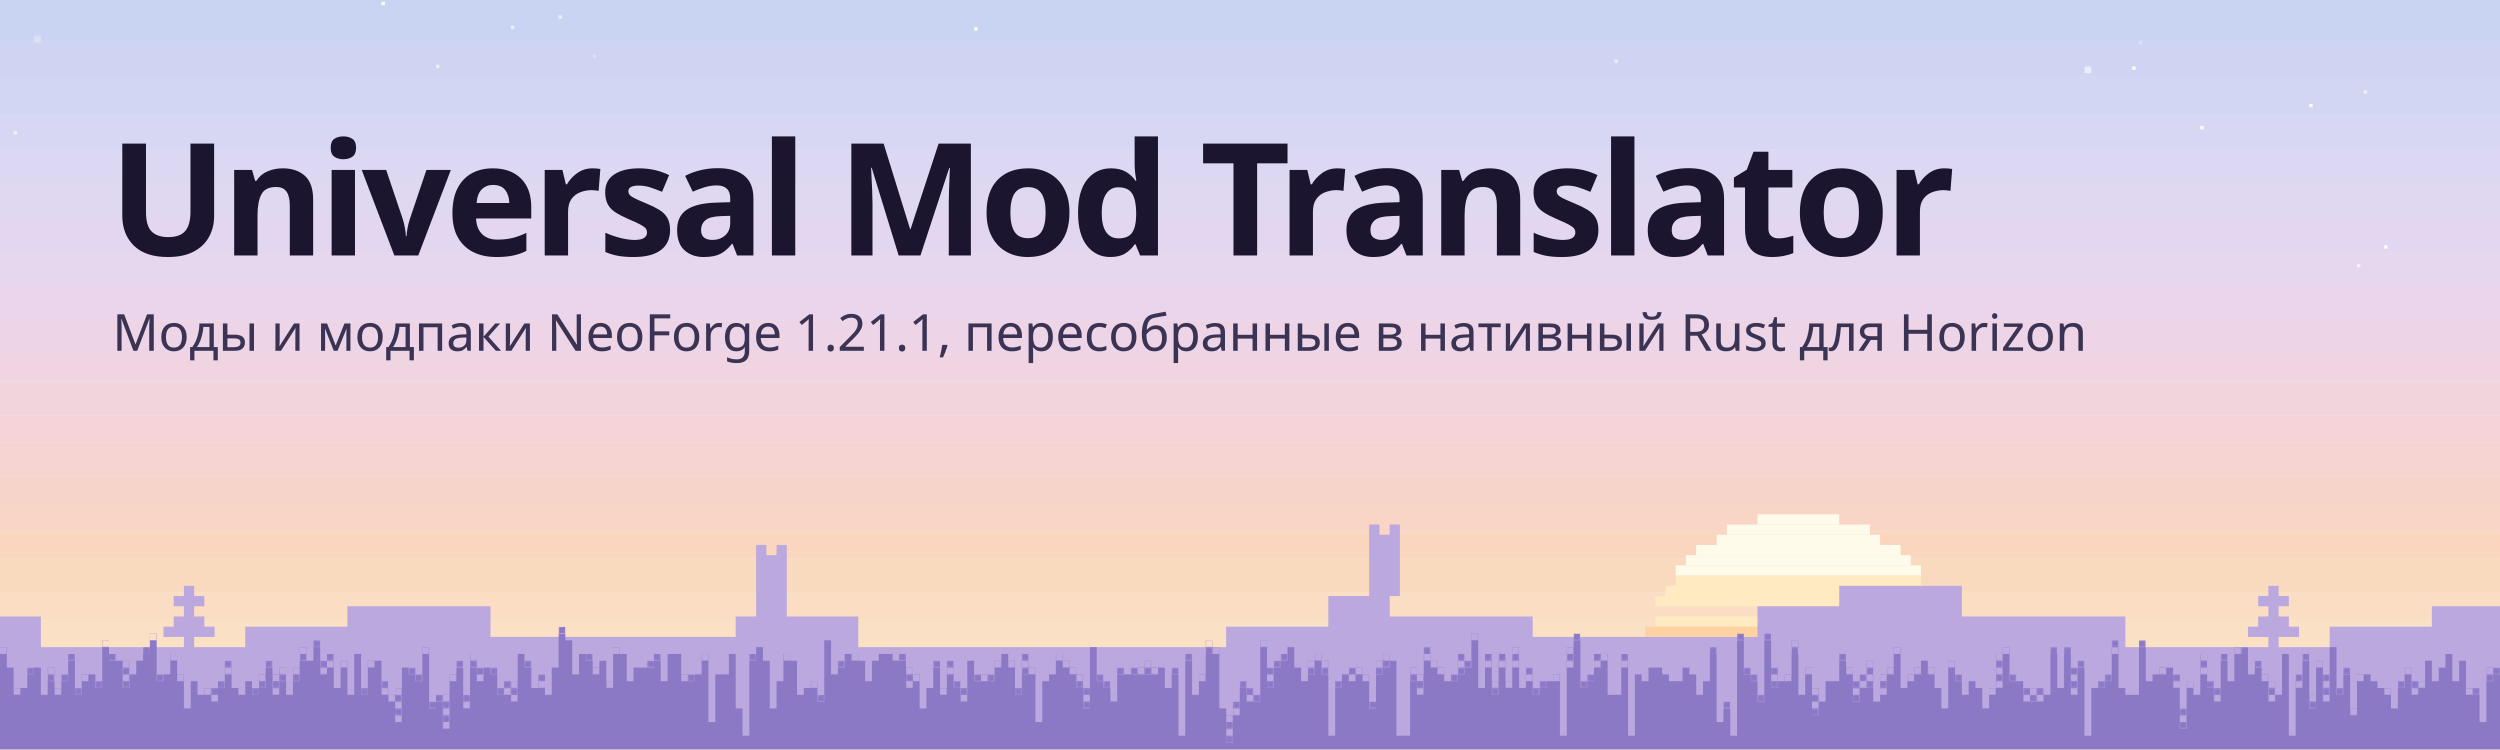
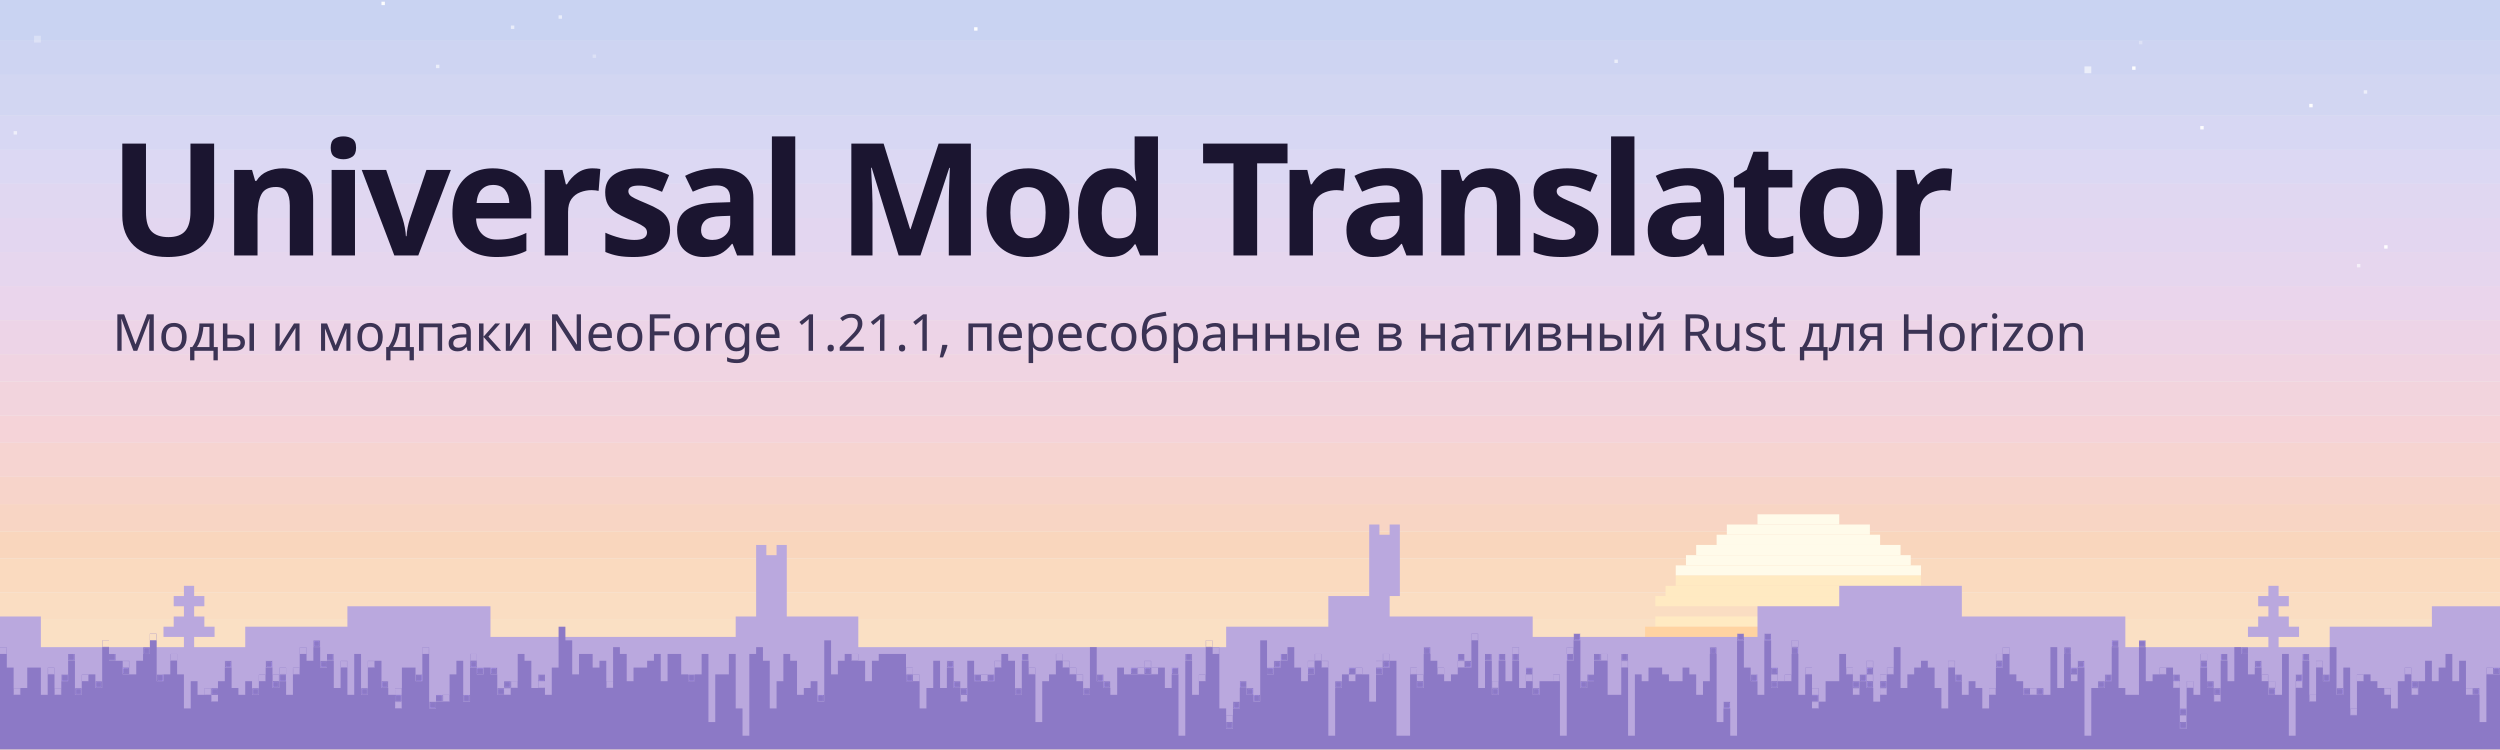
<svg xmlns="http://www.w3.org/2000/svg" viewBox="0 0 1468 440" width="1468" height="440" role="img" aria-labelledby="t d">
  <defs>
    <pattern id="scaffold" width="8" height="8" patternUnits="userSpaceOnUse">
      <rect width="4" height="4" fill="#8c79c6" />
      <rect x="4" y="4" width="4" height="4" fill="#8c79c6" />
    </pattern>
  </defs>
  <rect x="0" y="0" width="1468" height="24" fill="#c9d3f2" />
  <rect x="0" y="24" width="1468" height="20" fill="#ced4f2" />
  <rect x="0" y="44" width="1468" height="24" fill="#d2d6f2" />
  <rect x="0" y="68" width="1468" height="20" fill="#d7d7f3" />
  <rect x="0" y="88" width="1468" height="20" fill="#dcd8f3" />
  <rect x="0" y="108" width="1468" height="20" fill="#e0d7f1" />
  <rect x="0" y="128" width="1468" height="20" fill="#e3d6f0" />
  <rect x="0" y="148" width="1468" height="20" fill="#e6d6ee" />
  <rect x="0" y="168" width="1468" height="20" fill="#ead5ec" />
  <rect x="0" y="188" width="1468" height="20" fill="#edd4e7" />
  <rect x="0" y="208" width="1468" height="16" fill="#f0d4e2" />
  <rect x="0" y="224" width="1468" height="20" fill="#f2d4dd" />
  <rect x="0" y="244" width="1468" height="16" fill="#f5d3d8" />
  <rect x="0" y="260" width="1468" height="20" fill="#f6d4d1" />
  <rect x="0" y="280" width="1468" height="16" fill="#f7d4ca" />
  <rect x="0" y="296" width="1468" height="16" fill="#f8d5c4" />
  <rect x="0" y="312" width="1468" height="16" fill="#f9d6bd" />
  <rect x="0" y="328" width="1468" height="20" fill="#fadabf" />
  <rect x="0" y="348" width="1468" height="16" fill="#faddc2" />
  <rect x="0" y="364" width="1468" height="16" fill="#fae0c4" />
  <rect x="0" y="380" width="1468" height="68" fill="#fbe4c6" />
  <rect x="8" y="77" width="2" height="2" fill="#ffffff" opacity="0.6" />
  <rect x="1252" y="39" width="2" height="2" fill="#ffffff" opacity="0.95" />
  <rect x="224" y="1" width="2" height="2" fill="#ffffff" opacity="0.95" />
  <rect x="256" y="38" width="2" height="2" fill="#ffffff" opacity="0.6" />
  <rect x="1224" y="39" width="4" height="4" fill="#ffffff" opacity="0.6" />
  <rect x="300" y="15" width="2" height="2" fill="#ffffff" opacity="0.6" />
  <rect x="572" y="16" width="2" height="2" fill="#ffffff" opacity="0.95" />
  <rect x="1356" y="61" width="2" height="2" fill="#ffffff" opacity="0.95" />
  <rect x="1384" y="155" width="2" height="2" fill="#ffffff" opacity="0.6" />
  <rect x="1256" y="24" width="2" height="2" fill="#ffffff" opacity="0.3" />
  <rect x="1400" y="144" width="2" height="2" fill="#ffffff" opacity="0.95" />
  <rect x="328" y="9" width="2" height="2" fill="#ffffff" opacity="0.6" />
  <rect x="348" y="32" width="2" height="2" fill="#ffffff" opacity="0.3" />
  <rect x="1292" y="74" width="2" height="2" fill="#ffffff" opacity="0.95" />
  <rect x="20" y="21" width="4" height="4" fill="#ffffff" opacity="0.3" />
  <rect x="1388" y="53" width="2" height="2" fill="#ffffff" opacity="0.6" />
  <rect x="948" y="35" width="2" height="2" fill="#ffffff" opacity="0.6" />
  <rect x="1032" y="302" width="48" height="6" fill="#fffbea" />
  <rect x="1014" y="308" width="84" height="6" fill="#fffbea" />
  <rect x="1008" y="314" width="96" height="6" fill="#fffbea" />
  <rect x="996" y="320" width="120" height="6" fill="#fffbea" />
  <rect x="990" y="326" width="132" height="6" fill="#fffbea" />
  <rect x="984" y="332" width="144" height="6" fill="#fffbea" />
  <rect x="984" y="338" width="144" height="6" fill="#ffeac2" />
  <rect x="978" y="344" width="156" height="6" fill="#ffeac2" />
  <rect x="972" y="350" width="168" height="6" fill="#ffeac2" />
  <rect x="972" y="362" width="168" height="6" fill="#ffeac2" />
  <rect x="966" y="368" width="180" height="6" fill="#ffd3a1" />
  <rect x="966" y="380" width="180" height="6" fill="#ffd3a1" />
  <rect x="966" y="386" width="180" height="6" fill="#ffd3a1" />
  <path fill="#baa8de" d="M-612 380h108V440h-108ZM-504 368h60V440h-60ZM-444 350h36V440h-36ZM-408 362h84V440h-84ZM-324 374h132V440h-132ZM-192 356h48V440h-48ZM-144 344h72V440h-72ZM-72 362h96V440h-96ZM24 380h120V440h-120ZM144 368h60V440h-60ZM204 356h84V440h-84ZM288 374h144V440h-144ZM432 362h72V440h-72ZM504 380h108V440h-108ZM-420 308h6v6h-6ZM-408 308h6v6h-6ZM-420 314h6v6h-6ZM-414 314h6v6h-6ZM-408 314h6v6h-6ZM-420 320h6v6h-6ZM-414 320h6v6h-6ZM-408 320h6v6h-6ZM-420 326h6v6h-6ZM-414 326h6v6h-6ZM-408 326h6v6h-6ZM-420 332h6v6h-6ZM-414 332h6v6h-6ZM-408 332h6v6h-6ZM-420 338h6v6h-6ZM-414 338h6v6h-6ZM-408 338h6v6h-6ZM-420 344h6v6h-6ZM-414 344h6v6h-6ZM-408 344h6v6h-6ZM108 344h6v6h-6ZM102 350h6v6h-6ZM108 350h6v6h-6ZM114 350h6v6h-6ZM108 356h6v6h-6ZM102 362h6v6h-6ZM108 362h6v6h-6ZM114 362h6v6h-6ZM96 368h6v6h-6ZM102 368h6v6h-6ZM108 368h6v6h-6ZM114 368h6v6h-6ZM120 368h6v6h-6ZM108 374h6v6h-6ZM444 320h6v6h-6ZM456 320h6v6h-6ZM444 326h6v6h-6ZM450 326h6v6h-6ZM456 326h6v6h-6ZM444 332h6v6h-6ZM450 332h6v6h-6ZM456 332h6v6h-6ZM444 338h6v6h-6ZM450 338h6v6h-6ZM456 338h6v6h-6ZM444 344h6v6h-6ZM450 344h6v6h-6ZM456 344h6v6h-6ZM444 350h6v6h-6ZM450 350h6v6h-6ZM456 350h6v6h-6ZM444 356h6v6h-6ZM450 356h6v6h-6ZM456 356h6v6h-6ZM612 380h108V440h-108ZM720 368h60V440h-60ZM780 350h36V440h-36ZM816 362h84V440h-84ZM900 374h132V440h-132ZM1032 356h48V440h-48ZM1080 344h72V440h-72ZM1152 362h96V440h-96ZM1248 380h120V440h-120ZM1368 368h60V440h-60ZM1428 356h84V440h-84ZM1512 374h144V440h-144ZM1656 362h72V440h-72ZM1728 380h108V440h-108ZM804 308h6v6h-6ZM816 308h6v6h-6ZM804 314h6v6h-6ZM810 314h6v6h-6ZM816 314h6v6h-6ZM804 320h6v6h-6ZM810 320h6v6h-6ZM816 320h6v6h-6ZM804 326h6v6h-6ZM810 326h6v6h-6ZM816 326h6v6h-6ZM804 332h6v6h-6ZM810 332h6v6h-6ZM816 332h6v6h-6ZM804 338h6v6h-6ZM810 338h6v6h-6ZM816 338h6v6h-6ZM804 344h6v6h-6ZM810 344h6v6h-6ZM816 344h6v6h-6ZM1332 344h6v6h-6ZM1326 350h6v6h-6ZM1332 350h6v6h-6ZM1338 350h6v6h-6ZM1332 356h6v6h-6ZM1326 362h6v6h-6ZM1332 362h6v6h-6ZM1338 362h6v6h-6ZM1320 368h6v6h-6ZM1326 368h6v6h-6ZM1332 368h6v6h-6ZM1338 368h6v6h-6ZM1344 368h6v6h-6ZM1332 374h6v6h-6ZM1668 320h6v6h-6ZM1680 320h6v6h-6ZM1668 326h6v6h-6ZM1674 326h6v6h-6ZM1680 326h6v6h-6ZM1668 332h6v6h-6ZM1674 332h6v6h-6ZM1680 332h6v6h-6ZM1668 338h6v6h-6ZM1674 338h6v6h-6ZM1680 338h6v6h-6ZM1668 344h6v6h-6ZM1674 344h6v6h-6ZM1680 344h6v6h-6ZM1668 350h6v6h-6ZM1674 350h6v6h-6ZM1680 350h6v6h-6ZM1668 356h6v6h-6ZM1674 356h6v6h-6ZM1680 356h6v6h-6Z" />
-   <path fill="url(#scaffold)" d="M0 380h4v4h-4ZM8 404h4v4h-4ZM16 392h4v4h-4ZM28 392h4v8h-4ZM32 404h4v4h-4ZM36 396h4v4h-4ZM40 384h4v4h-4ZM44 404h4v4h-4ZM48 396h4v4h-4ZM56 400h4v4h-4ZM60 376h4v4h-4ZM64 384h4v4h-4ZM72 388h4v16h-4ZM84 380h4v4h-4ZM88 372h4v4h-4ZM92 396h4v4h-4ZM100 384h4v4h-4ZM104 396h4v4h-4ZM120 404h4v4h-4ZM124 404h4v8h-4ZM128 400h4v4h-4ZM132 388h4v8h-4ZM148 404h4v4h-4ZM152 396h4v8h-4ZM156 388h4v4h-4ZM160 396h4v12h-4ZM164 392h4v8h-4ZM172 392h4v8h-4ZM176 380h4v8h-4ZM184 376h4v4h-4ZM188 388h4v8h-4ZM192 384h4v8h-4ZM200 388h4v4h-4ZM212 404h4v4h-4ZM216 388h4v4h-4ZM224 400h4v8h-4ZM228 408h4v4h-4ZM232 404h4v20h-4ZM240 392h4v4h-4ZM244 396h4v4h-4ZM248 380h4v4h-4ZM252 412h4v4h-4ZM256 408h4v4h-4ZM260 408h4v20h-4ZM264 396h4v4h-4ZM268 388h4v4h-4ZM272 408h4v8h-4ZM276 384h4v8h-4ZM280 392h4v8h-4ZM288 392h4v4h-4ZM292 404h4v4h-4ZM296 400h4v8h-4ZM300 400h4v12h-4ZM308 388h4v4h-4ZM316 396h4v8h-4ZM328 368h4v4h-4ZM344 384h4v4h-4ZM348 392h4v4h-4ZM356 400h4v4h-4ZM360 380h4v4h-4ZM380 388h4v4h-4ZM384 384h4v4h-4ZM400 396h4v4h-4ZM404 396h4v4h-4ZM412 384h4v4h-4ZM440 384h4v4h-4ZM460 384h4v4h-4ZM476 400h4v4h-4ZM480 408h4v4h-4ZM492 388h4v4h-4ZM500 384h4v4h-4ZM524 384h4v4h-4ZM528 384h4v4h-4ZM532 392h4v12h-4ZM536 396h4v4h-4ZM548 388h4v4h-4ZM552 404h4v4h-4ZM556 388h4v8h-4ZM560 400h4v4h-4ZM564 404h4v8h-4ZM572 396h4v4h-4ZM576 396h4v4h-4ZM580 396h4v4h-4ZM584 388h4v4h-4ZM592 388h4v4h-4ZM596 404h4v4h-4ZM600 384h4v12h-4ZM604 392h4v4h-4ZM620 384h4v4h-4ZM624 388h4v4h-4ZM628 392h4v4h-4ZM632 396h4v8h-4ZM636 404h4v12h-4ZM644 396h4v4h-4ZM648 400h4v4h-4ZM652 408h4v4h-4ZM656 392h4v4h-4ZM664 392h4v4h-4ZM668 392h4v4h-4ZM672 388h4v8h-4ZM676 392h4v4h-4ZM688 392h4v4h-4ZM696 384h4v4h-4ZM704 396h4v4h-4ZM708 376h4v8h-4ZM712 380h4v4h-4ZM720 420h4v16h-4ZM724 412h4v8h-4ZM728 400h4v4h-4ZM732 404h4v8h-4ZM736 408h4v4h-4ZM740 376h4v4h-4ZM744 392h4v12h-4ZM748 388h4v4h-4ZM752 384h4v4h-4ZM768 388h4v8h-4ZM772 384h4v4h-4ZM776 388h4v8h-4ZM784 400h4v4h-4ZM792 392h4v8h-4ZM796 392h4v4h-4ZM800 396h4v4h-4ZM804 412h4v4h-4ZM808 388h4v8h-4ZM812 384h4v8h-4ZM828 392h4v8h-4ZM832 396h4v12h-4ZM836 380h4v8h-4ZM840 388h4v4h-4ZM844 392h4v4h-4ZM852 396h4v4h-4ZM856 384h4v12h-4ZM860 388h4v4h-4ZM864 372h4v4h-4ZM872 384h4v8h-4ZM876 400h4v8h-4ZM880 384h4v8h-4ZM884 400h4v4h-4ZM888 380h4v12h-4ZM896 392h4v8h-4ZM900 404h4v4h-4ZM904 400h4v4h-4ZM912 396h4v4h-4ZM920 380h4v12h-4ZM924 372h4v4h-4ZM928 400h4v4h-4ZM932 396h4v4h-4ZM936 384h4v8h-4ZM940 384h4v4h-4ZM952 384h4v8h-4ZM1004 380h4v4h-4ZM1012 412h4v4h-4ZM1020 372h4v4h-4ZM1024 392h4v4h-4ZM1028 396h4v4h-4ZM1032 408h4v4h-4ZM1036 372h4v4h-4ZM1040 392h4v12h-4ZM1048 396h4v4h-4ZM1052 376h4v8h-4ZM1060 392h4v4h-4ZM1064 404h4v16h-4ZM1080 384h4v4h-4ZM1084 392h4v4h-4ZM1088 400h4v12h-4ZM1092 396h4v8h-4ZM1096 388h4v16h-4ZM1104 396h4v12h-4ZM1108 392h4v4h-4ZM1112 380h4v4h-4ZM1120 396h4v4h-4ZM1124 392h4v4h-4ZM1132 392h4v4h-4ZM1144 388h4v4h-4ZM1148 396h4v4h-4ZM1168 404h4v4h-4ZM1172 384h4v20h-4ZM1176 380h4v4h-4ZM1180 396h4v4h-4ZM1188 404h4v8h-4ZM1192 404h4v8h-4ZM1196 404h4v8h-4ZM1204 380h4v4h-4ZM1212 380h4v4h-4ZM1216 392h4v16h-4ZM1220 388h4v4h-4ZM1232 400h4v4h-4ZM1236 396h4v4h-4ZM1240 376h4v8h-4ZM1256 376h4v4h-4ZM1268 392h4v4h-4ZM1276 396h4v8h-4ZM1280 416h4v12h-4ZM1284 400h4v4h-4ZM1292 384h4v12h-4ZM1296 400h4v4h-4ZM1300 404h4v8h-4ZM1304 384h4v4h-4ZM1312 380h4v4h-4ZM1316 380h4v4h-4ZM1324 388h4v4h-4ZM1328 396h4v4h-4ZM1332 400h4v12h-4ZM1348 396h4v8h-4ZM1352 384h4v4h-4ZM1356 408h4v8h-4ZM1360 388h4v4h-4ZM1364 396h4v16h-4ZM1372 404h4v4h-4ZM1376 392h4v4h-4ZM1380 416h4v4h-4ZM1384 396h4v4h-4ZM1400 404h4v4h-4ZM1408 400h4v4h-4ZM1412 392h4v4h-4ZM1416 400h4v8h-4ZM1420 400h4v4h-4ZM1448 404h4v4h-4ZM1452 404h4v4h-4ZM1460 392h4v8h-4ZM1464 392h4v4h-4Z" />
-   <path fill="#8c79c6" d="M0 384h4V440h-4ZM4 392h4V440h-4ZM8 408h4V440h-4ZM12 404h4V440h-4ZM16 396h4V440h-4ZM20 392h4V440h-4ZM24 408h4V440h-4ZM28 400h4V440h-4ZM32 408h4V440h-4ZM36 400h4V440h-4ZM40 388h4V440h-4ZM44 408h4V440h-4ZM48 400h4V440h-4ZM52 396h4V440h-4ZM56 404h4V440h-4ZM60 380h4V440h-4ZM64 388h4V440h-4ZM68 388h4V440h-4ZM72 404h4V440h-4ZM76 396h4V440h-4ZM80 388h4V440h-4ZM84 384h4V440h-4ZM88 376h4V440h-4ZM92 400h4V440h-4ZM96 396h4V440h-4ZM100 388h4V440h-4ZM104 400h4V440h-4ZM108 416h4V440h-4ZM112 400h4V440h-4ZM116 408h4V440h-4ZM120 408h4V440h-4ZM124 412h4V440h-4ZM128 404h4V440h-4ZM132 396h4V440h-4ZM136 404h4V440h-4ZM140 408h4V440h-4ZM144 400h4V440h-4ZM148 408h4V440h-4ZM152 404h4V440h-4ZM156 392h4V440h-4ZM160 408h4V440h-4ZM164 400h4V440h-4ZM168 408h4V440h-4ZM172 400h4V440h-4ZM176 388h4V440h-4ZM180 388h4V440h-4ZM184 380h4V440h-4ZM188 396h4V440h-4ZM192 392h4V440h-4ZM196 404h4V440h-4ZM200 392h4V440h-4ZM204 408h4V440h-4ZM208 384h4V440h-4ZM212 408h4V440h-4ZM216 392h4V440h-4ZM220 388h4V440h-4ZM224 408h4V440h-4ZM228 412h4V440h-4ZM232 424h4V440h-4ZM236 392h4V440h-4ZM240 396h4V440h-4ZM244 400h4V440h-4ZM248 384h4V440h-4ZM252 416h4V440h-4ZM256 412h4V440h-4ZM260 428h4V440h-4ZM264 400h4V440h-4ZM268 392h4V440h-4ZM272 416h4V440h-4ZM276 392h4V440h-4ZM280 400h4V440h-4ZM284 392h4V440h-4ZM288 396h4V440h-4ZM292 408h4V440h-4ZM296 408h4V440h-4ZM300 412h4V440h-4ZM304 384h4V440h-4ZM308 392h4V440h-4ZM312 404h4V440h-4ZM316 404h4V440h-4ZM320 408h4V440h-4ZM324 392h4V440h-4ZM328 372h4V440h-4ZM332 376h4V440h-4ZM336 396h4V440h-4ZM340 384h4V440h-4ZM344 388h4V440h-4ZM348 396h4V440h-4ZM352 388h4V440h-4ZM356 404h4V440h-4ZM360 384h4V440h-4ZM364 384h4V440h-4ZM368 400h4V440h-4ZM372 392h4V440h-4ZM376 392h4V440h-4ZM380 392h4V440h-4ZM384 388h4V440h-4ZM388 400h4V440h-4ZM392 384h4V440h-4ZM396 384h4V440h-4ZM400 400h4V440h-4ZM404 400h4V440h-4ZM408 396h4V440h-4ZM412 388h4V440h-4ZM416 424h4V440h-4ZM420 396h4V440h-4ZM424 396h4V440h-4ZM428 384h4V440h-4ZM432 416h4V440h-4ZM436 432h4V440h-4ZM440 388h4V440h-4ZM444 380h4V440h-4ZM448 388h4V440h-4ZM452 416h4V440h-4ZM456 400h4V440h-4ZM460 388h4V440h-4ZM464 388h4V440h-4ZM468 408h4V440h-4ZM472 404h4V440h-4ZM476 404h4V440h-4ZM480 412h4V440h-4ZM484 376h4V440h-4ZM488 396h4V440h-4ZM492 392h4V440h-4ZM496 384h4V440h-4ZM500 388h4V440h-4ZM504 388h4V440h-4ZM508 400h4V440h-4ZM512 388h4V440h-4ZM516 384h4V440h-4ZM520 384h4V440h-4ZM524 388h4V440h-4ZM528 388h4V440h-4ZM532 404h4V440h-4ZM536 400h4V440h-4ZM540 416h4V440h-4ZM544 404h4V440h-4ZM548 392h4V440h-4ZM552 408h4V440h-4ZM556 396h4V440h-4ZM560 404h4V440h-4ZM564 412h4V440h-4ZM568 388h4V440h-4ZM572 400h4V440h-4ZM576 400h4V440h-4ZM580 400h4V440h-4ZM584 392h4V440h-4ZM588 384h4V440h-4ZM592 392h4V440h-4ZM596 408h4V440h-4ZM600 396h4V440h-4ZM604 396h4V440h-4ZM608 424h4V440h-4ZM612 400h4V440h-4ZM616 396h4V440h-4ZM620 388h4V440h-4ZM624 392h4V440h-4ZM628 396h4V440h-4ZM632 404h4V440h-4ZM636 416h4V440h-4ZM640 380h4V440h-4ZM644 400h4V440h-4ZM648 404h4V440h-4ZM652 412h4V440h-4ZM656 396h4V440h-4ZM660 396h4V440h-4ZM664 396h4V440h-4ZM668 396h4V440h-4ZM672 396h4V440h-4ZM676 396h4V440h-4ZM680 392h4V440h-4ZM684 404h4V440h-4ZM688 396h4V440h-4ZM692 432h4V440h-4ZM696 388h4V440h-4ZM700 408h4V440h-4ZM704 400h4V440h-4ZM708 384h4V440h-4ZM712 384h4V440h-4ZM716 416h4V440h-4ZM720 436h4V440h-4ZM724 420h4V440h-4ZM728 404h4V440h-4ZM732 412h4V440h-4ZM736 412h4V440h-4ZM740 380h4V440h-4ZM744 404h4V440h-4ZM748 392h4V440h-4ZM752 388h4V440h-4ZM756 380h4V440h-4ZM760 392h4V440h-4ZM764 400h4V440h-4ZM768 396h4V440h-4ZM772 388h4V440h-4ZM776 396h4V440h-4ZM780 432h4V440h-4ZM784 404h4V440h-4ZM788 396h4V440h-4ZM792 400h4V440h-4ZM796 396h4V440h-4ZM800 400h4V440h-4ZM804 416h4V440h-4ZM808 396h4V440h-4ZM812 392h4V440h-4ZM816 388h4V440h-4ZM820 432h4V440h-4ZM824 432h4V440h-4ZM828 400h4V440h-4ZM832 408h4V440h-4ZM836 388h4V440h-4ZM840 392h4V440h-4ZM844 396h4V440h-4ZM848 400h4V440h-4ZM852 400h4V440h-4ZM856 396h4V440h-4ZM860 392h4V440h-4ZM864 376h4V440h-4ZM868 404h4V440h-4ZM872 392h4V440h-4ZM876 408h4V440h-4ZM880 392h4V440h-4ZM884 404h4V440h-4ZM888 392h4V440h-4ZM892 404h4V440h-4ZM896 400h4V440h-4ZM900 408h4V440h-4ZM904 404h4V440h-4ZM908 400h4V440h-4ZM912 400h4V440h-4ZM916 432h4V440h-4ZM920 392h4V440h-4ZM924 376h4V440h-4ZM928 404h4V440h-4ZM932 400h4V440h-4ZM936 392h4V440h-4ZM940 388h4V440h-4ZM944 408h4V440h-4ZM948 408h4V440h-4ZM952 392h4V440h-4ZM956 432h4V440h-4ZM960 396h4V440h-4ZM964 400h4V440h-4ZM968 392h4V440h-4ZM972 392h4V440h-4ZM976 396h4V440h-4ZM980 400h4V440h-4ZM984 400h4V440h-4ZM988 392h4V440h-4ZM992 396h4V440h-4ZM996 408h4V440h-4ZM1000 400h4V440h-4ZM1004 384h4V440h-4ZM1008 424h4V440h-4ZM1012 416h4V440h-4ZM1016 432h4V440h-4ZM1020 376h4V440h-4ZM1024 396h4V440h-4ZM1028 400h4V440h-4ZM1032 412h4V440h-4ZM1036 376h4V440h-4ZM1040 404h4V440h-4ZM1044 400h4V440h-4ZM1048 400h4V440h-4ZM1052 384h4V440h-4ZM1056 408h4V440h-4ZM1060 396h4V440h-4ZM1064 420h4V440h-4ZM1068 412h4V440h-4ZM1072 400h4V440h-4ZM1076 400h4V440h-4ZM1080 388h4V440h-4ZM1084 396h4V440h-4ZM1088 412h4V440h-4ZM1092 404h4V440h-4ZM1096 404h4V440h-4ZM1100 412h4V440h-4ZM1104 408h4V440h-4ZM1108 396h4V440h-4ZM1112 384h4V440h-4ZM1116 404h4V440h-4ZM1120 400h4V440h-4ZM1124 396h4V440h-4ZM1128 388h4V440h-4ZM1132 396h4V440h-4ZM1136 404h4V440h-4ZM1140 416h4V440h-4ZM1144 392h4V440h-4ZM1148 400h4V440h-4ZM1152 408h4V440h-4ZM1156 400h4V440h-4ZM1160 404h4V440h-4ZM1164 416h4V440h-4ZM1168 408h4V440h-4ZM1172 404h4V440h-4ZM1176 384h4V440h-4ZM1180 400h4V440h-4ZM1184 400h4V440h-4ZM1188 412h4V440h-4ZM1192 412h4V440h-4ZM1196 412h4V440h-4ZM1200 408h4V440h-4ZM1204 384h4V440h-4ZM1208 404h4V440h-4ZM1212 384h4V440h-4ZM1216 408h4V440h-4ZM1220 392h4V440h-4ZM1224 432h4V440h-4ZM1228 404h4V440h-4ZM1232 404h4V440h-4ZM1236 400h4V440h-4ZM1240 384h4V440h-4ZM1244 404h4V440h-4ZM1248 408h4V440h-4ZM1252 408h4V440h-4ZM1256 380h4V440h-4ZM1260 400h4V440h-4ZM1264 396h4V440h-4ZM1268 396h4V440h-4ZM1272 392h4V440h-4ZM1276 404h4V440h-4ZM1280 428h4V440h-4ZM1284 404h4V440h-4ZM1288 408h4V440h-4ZM1292 396h4V440h-4ZM1296 404h4V440h-4ZM1300 412h4V440h-4ZM1304 388h4V440h-4ZM1308 400h4V440h-4ZM1312 384h4V440h-4ZM1316 384h4V440h-4ZM1320 396h4V440h-4ZM1324 392h4V440h-4ZM1328 400h4V440h-4ZM1332 412h4V440h-4ZM1336 408h4V440h-4ZM1340 384h4V440h-4ZM1344 432h4V440h-4ZM1348 404h4V440h-4ZM1352 388h4V440h-4ZM1356 416h4V440h-4ZM1360 392h4V440h-4ZM1364 412h4V440h-4ZM1368 380h4V440h-4ZM1372 408h4V440h-4ZM1376 396h4V440h-4ZM1380 420h4V440h-4ZM1384 400h4V440h-4ZM1388 396h4V440h-4ZM1392 400h4V440h-4ZM1396 404h4V440h-4ZM1400 408h4V440h-4ZM1404 416h4V440h-4ZM1408 404h4V440h-4ZM1412 396h4V440h-4ZM1416 408h4V440h-4ZM1420 404h4V440h-4ZM1424 388h4V440h-4ZM1428 400h4V440h-4ZM1432 392h4V440h-4ZM1436 384h4V440h-4ZM1440 400h4V440h-4ZM1444 388h4V440h-4ZM1448 408h4V440h-4ZM1452 408h4V440h-4ZM1456 424h4V440h-4ZM1460 400h4V440h-4ZM1464 396h4V440h-4Z" />
+   <path fill="url(#scaffold)" d="M0 380h4v4h-4ZM8 404h4v4h-4ZM28 392h4v4h-4ZM32 404h4v4h-4ZM36 396h4v4h-4ZM40 384h4v4h-4ZM44 404h4v4h-4ZM48 396h4v4h-4ZM56 400h4v4h-4ZM60 376h4v4h-4ZM64 384h4v4h-4ZM72 388h4v8h-4ZM84 380h4v4h-4ZM88 372h4v4h-4ZM92 396h4v4h-4ZM100 384h4v4h-4ZM120 404h4v4h-4ZM124 404h4v8h-4ZM132 388h4v4h-4ZM148 404h4v4h-4ZM152 396h4v4h-4ZM156 388h4v4h-4ZM160 396h4v8h-4ZM164 392h4v8h-4ZM172 392h4v4h-4ZM176 380h4v4h-4ZM184 376h4v4h-4ZM188 388h4v4h-4ZM192 384h4v4h-4ZM200 388h4v4h-4ZM212 404h4v4h-4ZM216 388h4v4h-4ZM224 400h4v4h-4ZM232 404h4v12h-4ZM244 396h4v4h-4ZM248 380h4v4h-4ZM252 412h4v4h-4ZM256 408h4v4h-4ZM260 408h4v4h-4ZM272 408h4v4h-4ZM276 384h4v8h-4ZM280 392h4v4h-4ZM288 392h4v4h-4ZM292 404h4v4h-4ZM296 400h4v8h-4ZM300 400h4v4h-4ZM316 396h4v8h-4ZM356 400h4v4h-4ZM404 396h4v4h-4ZM480 408h4v4h-4ZM500 384h4v4h-4ZM532 392h4v8h-4ZM536 396h4v4h-4ZM556 388h4v4h-4ZM560 400h4v4h-4ZM564 404h4v8h-4ZM572 396h4v4h-4ZM576 396h4v4h-4ZM580 396h4v4h-4ZM584 388h4v4h-4ZM596 404h4v4h-4ZM600 384h4v4h-4ZM604 392h4v4h-4ZM620 384h4v4h-4ZM624 388h4v4h-4ZM628 392h4v4h-4ZM632 396h4v4h-4ZM636 404h4v4h-4ZM644 396h4v4h-4ZM648 400h4v4h-4ZM664 392h4v4h-4ZM668 392h4v4h-4ZM672 388h4v8h-4ZM676 392h4v4h-4ZM688 392h4v4h-4ZM696 384h4v4h-4ZM704 396h4v4h-4ZM708 376h4v4h-4ZM712 380h4v4h-4ZM720 420h4v8h-4ZM724 412h4v4h-4ZM728 400h4v4h-4ZM732 404h4v4h-4ZM736 408h4v4h-4ZM744 392h4v4h-4ZM748 388h4v4h-4ZM752 384h4v4h-4ZM768 388h4v8h-4ZM772 384h4v4h-4ZM776 388h4v4h-4ZM784 400h4v4h-4ZM792 392h4v8h-4ZM796 392h4v4h-4ZM808 388h4v8h-4ZM812 384h4v8h-4ZM828 392h4v4h-4ZM832 396h4v8h-4ZM836 380h4v4h-4ZM844 392h4v4h-4ZM856 384h4v8h-4ZM860 388h4v4h-4ZM864 372h4v4h-4ZM872 384h4v4h-4ZM876 400h4v8h-4ZM880 384h4v4h-4ZM888 380h4v8h-4ZM896 392h4v8h-4ZM900 404h4v4h-4ZM912 396h4v4h-4ZM920 380h4v8h-4ZM924 372h4v4h-4ZM928 400h4v4h-4ZM932 396h4v4h-4ZM936 384h4v4h-4ZM940 384h4v4h-4ZM952 384h4v8h-4ZM1004 380h4v4h-4ZM1012 412h4v4h-4ZM1020 372h4v4h-4ZM1028 396h4v4h-4ZM1036 372h4v4h-4ZM1040 392h4v12h-4ZM1048 396h4v4h-4ZM1052 376h4v8h-4ZM1060 392h4v4h-4ZM1064 404h4v12h-4ZM1084 392h4v4h-4ZM1088 400h4v8h-4ZM1092 396h4v4h-4ZM1096 388h4v16h-4ZM1104 396h4v12h-4ZM1108 392h4v4h-4ZM1144 388h4v4h-4ZM1148 396h4v4h-4ZM1168 404h4v4h-4ZM1172 384h4v8h-4ZM1176 380h4v4h-4ZM1188 404h4v4h-4ZM1192 404h4v4h-4ZM1196 404h4v4h-4ZM1212 380h4v4h-4ZM1216 392h4v8h-4ZM1220 388h4v4h-4ZM1232 400h4v4h-4ZM1236 396h4v4h-4ZM1240 376h4v4h-4ZM1256 376h4v4h-4ZM1268 392h4v4h-4ZM1276 396h4v8h-4ZM1280 416h4v12h-4ZM1284 400h4v4h-4ZM1292 384h4v8h-4ZM1296 400h4v4h-4ZM1300 404h4v8h-4ZM1304 384h4v4h-4ZM1316 380h4v4h-4ZM1324 388h4v4h-4ZM1328 396h4v4h-4ZM1332 400h4v8h-4ZM1348 396h4v8h-4ZM1352 384h4v4h-4ZM1356 408h4v4h-4ZM1360 388h4v4h-4ZM1364 396h4v4h-4ZM1372 404h4v4h-4ZM1380 416h4v4h-4ZM1384 396h4v4h-4ZM1400 404h4v4h-4ZM1412 392h4v4h-4ZM1416 400h4v8h-4ZM1448 404h4v4h-4ZM1452 404h4v4h-4ZM1460 392h4v4h-4ZM1464 392h4v4h-4Z" />
+   <path fill="#8c79c6" d="M0 384h4V440h-4ZM4 392h4V440h-4ZM8 408h4V440h-4ZM12 404h4V440h-4ZM16 392h4V440h-4ZM20 392h4V440h-4ZM24 408h4V440h-4ZM28 396h4V440h-4ZM32 408h4V440h-4ZM36 400h4V440h-4ZM40 388h4V440h-4ZM44 408h4V440h-4ZM48 400h4V440h-4ZM52 396h4V440h-4ZM56 404h4V440h-4ZM60 380h4V440h-4ZM64 388h4V440h-4ZM68 388h4V440h-4ZM72 396h4V440h-4ZM76 396h4V440h-4ZM80 388h4V440h-4ZM84 384h4V440h-4ZM88 376h4V440h-4ZM92 400h4V440h-4ZM96 396h4V440h-4ZM100 388h4V440h-4ZM104 396h4V440h-4ZM108 416h4V440h-4ZM112 400h4V440h-4ZM116 408h4V440h-4ZM120 408h4V440h-4ZM124 412h4V440h-4ZM128 400h4V440h-4ZM132 392h4V440h-4ZM136 404h4V440h-4ZM140 408h4V440h-4ZM144 400h4V440h-4ZM148 408h4V440h-4ZM152 400h4V440h-4ZM156 392h4V440h-4ZM160 404h4V440h-4ZM164 400h4V440h-4ZM168 408h4V440h-4ZM172 396h4V440h-4ZM176 384h4V440h-4ZM180 388h4V440h-4ZM184 380h4V440h-4ZM188 392h4V440h-4ZM192 388h4V440h-4ZM196 404h4V440h-4ZM200 392h4V440h-4ZM204 408h4V440h-4ZM208 384h4V440h-4ZM212 408h4V440h-4ZM216 392h4V440h-4ZM220 388h4V440h-4ZM224 404h4V440h-4ZM228 408h4V440h-4ZM232 416h4V440h-4ZM236 392h4V440h-4ZM240 392h4V440h-4ZM244 400h4V440h-4ZM248 384h4V440h-4ZM252 416h4V440h-4ZM256 412h4V440h-4ZM260 412h4V440h-4ZM264 396h4V440h-4ZM268 388h4V440h-4ZM272 412h4V440h-4ZM276 392h4V440h-4ZM280 396h4V440h-4ZM284 392h4V440h-4ZM288 396h4V440h-4ZM292 408h4V440h-4ZM296 408h4V440h-4ZM300 404h4V440h-4ZM304 384h4V440h-4ZM308 388h4V440h-4ZM312 404h4V440h-4ZM316 404h4V440h-4ZM320 408h4V440h-4ZM324 392h4V440h-4ZM328 368h4V440h-4ZM332 376h4V440h-4ZM336 396h4V440h-4ZM340 384h4V440h-4ZM344 384h4V440h-4ZM348 392h4V440h-4ZM352 388h4V440h-4ZM356 404h4V440h-4ZM360 380h4V440h-4ZM364 384h4V440h-4ZM368 400h4V440h-4ZM372 392h4V440h-4ZM376 392h4V440h-4ZM380 388h4V440h-4ZM384 384h4V440h-4ZM388 400h4V440h-4ZM392 384h4V440h-4ZM396 384h4V440h-4ZM400 396h4V440h-4ZM404 400h4V440h-4ZM408 396h4V440h-4ZM412 384h4V440h-4ZM416 424h4V440h-4ZM420 396h4V440h-4ZM424 396h4V440h-4ZM428 384h4V440h-4ZM432 416h4V440h-4ZM436 432h4V440h-4ZM440 384h4V440h-4ZM444 380h4V440h-4ZM448 388h4V440h-4ZM452 416h4V440h-4ZM456 400h4V440h-4ZM460 384h4V440h-4ZM464 388h4V440h-4ZM468 408h4V440h-4ZM472 404h4V440h-4ZM476 400h4V440h-4ZM480 412h4V440h-4ZM484 376h4V440h-4ZM488 396h4V440h-4ZM492 388h4V440h-4ZM496 384h4V440h-4ZM500 388h4V440h-4ZM504 388h4V440h-4ZM508 400h4V440h-4ZM512 388h4V440h-4ZM516 384h4V440h-4ZM520 384h4V440h-4ZM524 384h4V440h-4ZM528 384h4V440h-4ZM532 400h4V440h-4ZM536 400h4V440h-4ZM540 416h4V440h-4ZM544 404h4V440h-4ZM548 388h4V440h-4ZM552 404h4V440h-4ZM556 392h4V440h-4ZM560 404h4V440h-4ZM564 412h4V440h-4ZM568 388h4V440h-4ZM572 400h4V440h-4ZM576 400h4V440h-4ZM580 400h4V440h-4ZM584 392h4V440h-4ZM588 384h4V440h-4ZM592 388h4V440h-4ZM596 408h4V440h-4ZM600 388h4V440h-4ZM604 396h4V440h-4ZM608 424h4V440h-4ZM612 400h4V440h-4ZM616 396h4V440h-4ZM620 388h4V440h-4ZM624 392h4V440h-4ZM628 396h4V440h-4ZM632 400h4V440h-4ZM636 408h4V440h-4ZM640 380h4V440h-4ZM644 400h4V440h-4ZM648 404h4V440h-4ZM652 408h4V440h-4ZM656 392h4V440h-4ZM660 396h4V440h-4ZM664 396h4V440h-4ZM668 396h4V440h-4ZM672 396h4V440h-4ZM676 396h4V440h-4ZM680 392h4V440h-4ZM684 404h4V440h-4ZM688 396h4V440h-4ZM692 432h4V440h-4ZM696 388h4V440h-4ZM700 408h4V440h-4ZM704 400h4V440h-4ZM708 380h4V440h-4ZM712 384h4V440h-4ZM716 416h4V440h-4ZM720 428h4V440h-4ZM724 416h4V440h-4ZM728 404h4V440h-4ZM732 408h4V440h-4ZM736 412h4V440h-4ZM740 376h4V440h-4ZM744 396h4V440h-4ZM748 392h4V440h-4ZM752 388h4V440h-4ZM756 380h4V440h-4ZM760 392h4V440h-4ZM764 400h4V440h-4ZM768 396h4V440h-4ZM772 388h4V440h-4ZM776 392h4V440h-4ZM780 432h4V440h-4ZM784 404h4V440h-4ZM788 396h4V440h-4ZM792 400h4V440h-4ZM796 396h4V440h-4ZM800 396h4V440h-4ZM804 412h4V440h-4ZM808 396h4V440h-4ZM812 392h4V440h-4ZM816 388h4V440h-4ZM820 432h4V440h-4ZM824 432h4V440h-4ZM828 396h4V440h-4ZM832 404h4V440h-4ZM836 384h4V440h-4ZM840 388h4V440h-4ZM844 396h4V440h-4ZM848 400h4V440h-4ZM852 396h4V440h-4ZM856 392h4V440h-4ZM860 392h4V440h-4ZM864 376h4V440h-4ZM868 404h4V440h-4ZM872 388h4V440h-4ZM876 408h4V440h-4ZM880 388h4V440h-4ZM884 400h4V440h-4ZM888 388h4V440h-4ZM892 404h4V440h-4ZM896 400h4V440h-4ZM900 408h4V440h-4ZM904 400h4V440h-4ZM908 400h4V440h-4ZM912 400h4V440h-4ZM916 432h4V440h-4ZM920 388h4V440h-4ZM924 376h4V440h-4ZM928 404h4V440h-4ZM932 400h4V440h-4ZM936 388h4V440h-4ZM940 388h4V440h-4ZM944 408h4V440h-4ZM948 408h4V440h-4ZM952 392h4V440h-4ZM956 432h4V440h-4ZM960 396h4V440h-4ZM964 400h4V440h-4ZM968 392h4V440h-4ZM972 392h4V440h-4ZM976 396h4V440h-4ZM980 400h4V440h-4ZM984 400h4V440h-4ZM988 392h4V440h-4ZM992 396h4V440h-4ZM996 408h4V440h-4ZM1000 400h4V440h-4ZM1004 384h4V440h-4ZM1008 424h4V440h-4ZM1012 416h4V440h-4ZM1016 432h4V440h-4ZM1020 376h4V440h-4ZM1024 392h4V440h-4ZM1028 400h4V440h-4ZM1032 408h4V440h-4ZM1036 376h4V440h-4ZM1040 404h4V440h-4ZM1044 400h4V440h-4ZM1048 400h4V440h-4ZM1052 384h4V440h-4ZM1056 408h4V440h-4ZM1060 396h4V440h-4ZM1064 416h4V440h-4ZM1068 412h4V440h-4ZM1072 400h4V440h-4ZM1076 400h4V440h-4ZM1080 384h4V440h-4ZM1084 396h4V440h-4ZM1088 408h4V440h-4ZM1092 400h4V440h-4ZM1096 404h4V440h-4ZM1100 412h4V440h-4ZM1104 408h4V440h-4ZM1108 396h4V440h-4ZM1112 380h4V440h-4ZM1116 404h4V440h-4ZM1120 396h4V440h-4ZM1124 392h4V440h-4ZM1128 388h4V440h-4ZM1132 392h4V440h-4ZM1136 404h4V440h-4ZM1140 416h4V440h-4ZM1144 392h4V440h-4ZM1148 400h4V440h-4ZM1152 408h4V440h-4ZM1156 400h4V440h-4ZM1160 404h4V440h-4ZM1164 416h4V440h-4ZM1168 408h4V440h-4ZM1172 392h4V440h-4ZM1176 384h4V440h-4ZM1180 396h4V440h-4ZM1184 400h4V440h-4ZM1188 408h4V440h-4ZM1192 408h4V440h-4ZM1196 408h4V440h-4ZM1200 408h4V440h-4ZM1204 380h4V440h-4ZM1208 404h4V440h-4ZM1212 384h4V440h-4ZM1216 400h4V440h-4ZM1220 392h4V440h-4ZM1224 432h4V440h-4ZM1228 404h4V440h-4ZM1232 404h4V440h-4ZM1236 400h4V440h-4ZM1240 380h4V440h-4ZM1244 404h4V440h-4ZM1248 408h4V440h-4ZM1252 408h4V440h-4ZM1256 380h4V440h-4ZM1260 400h4V440h-4ZM1264 396h4V440h-4ZM1268 396h4V440h-4ZM1272 392h4V440h-4ZM1276 404h4V440h-4ZM1280 428h4V440h-4ZM1284 404h4V440h-4ZM1288 408h4V440h-4ZM1292 392h4V440h-4ZM1296 404h4V440h-4ZM1300 412h4V440h-4ZM1304 388h4V440h-4ZM1308 400h4V440h-4ZM1312 380h4V440h-4ZM1316 384h4V440h-4ZM1320 396h4V440h-4ZM1324 392h4V440h-4ZM1328 400h4V440h-4ZM1332 408h4V440h-4ZM1336 408h4V440h-4ZM1340 384h4V440h-4ZM1344 432h4V440h-4ZM1348 404h4V440h-4ZM1352 388h4V440h-4ZM1356 412h4V440h-4ZM1360 392h4V440h-4ZM1364 400h4V440h-4ZM1368 380h4V440h-4ZM1372 408h4V440h-4ZM1376 392h4V440h-4ZM1380 420h4V440h-4ZM1384 400h4V440h-4ZM1388 396h4V440h-4ZM1392 400h4V440h-4ZM1396 404h4V440h-4ZM1400 408h4V440h-4ZM1404 416h4V440h-4ZM1408 400h4V440h-4ZM1412 396h4V440h-4ZM1416 408h4V440h-4ZM1420 400h4V440h-4ZM1424 388h4V440h-4ZM1428 400h4V440h-4ZM1432 392h4V440h-4ZM1436 384h4V440h-4ZM1440 400h4V440h-4ZM1444 388h4V440h-4ZM1448 408h4V440h-4ZM1452 408h4V440h-4ZM1456 424h4V440h-4ZM1460 396h4V440h-4ZM1464 396h4V440h-4Z" />
  <text x="64.0" y="150.0" font-family="'HZ Bricolage Display', sans-serif" font-weight="700" font-size="92" fill="#1b1530" letter-spacing="-3.22">Universal Mod Translator</text>
  <text x="66.0" y="206.0" font-family="'HZ Bricolage', sans-serif" font-weight="500" font-size="30" fill="#3b3354" letter-spacing="-0.15">Моды и модпаки NeoForge 1.21.1, пересобранные в нативный Rust для Horizon</text>
</svg>
